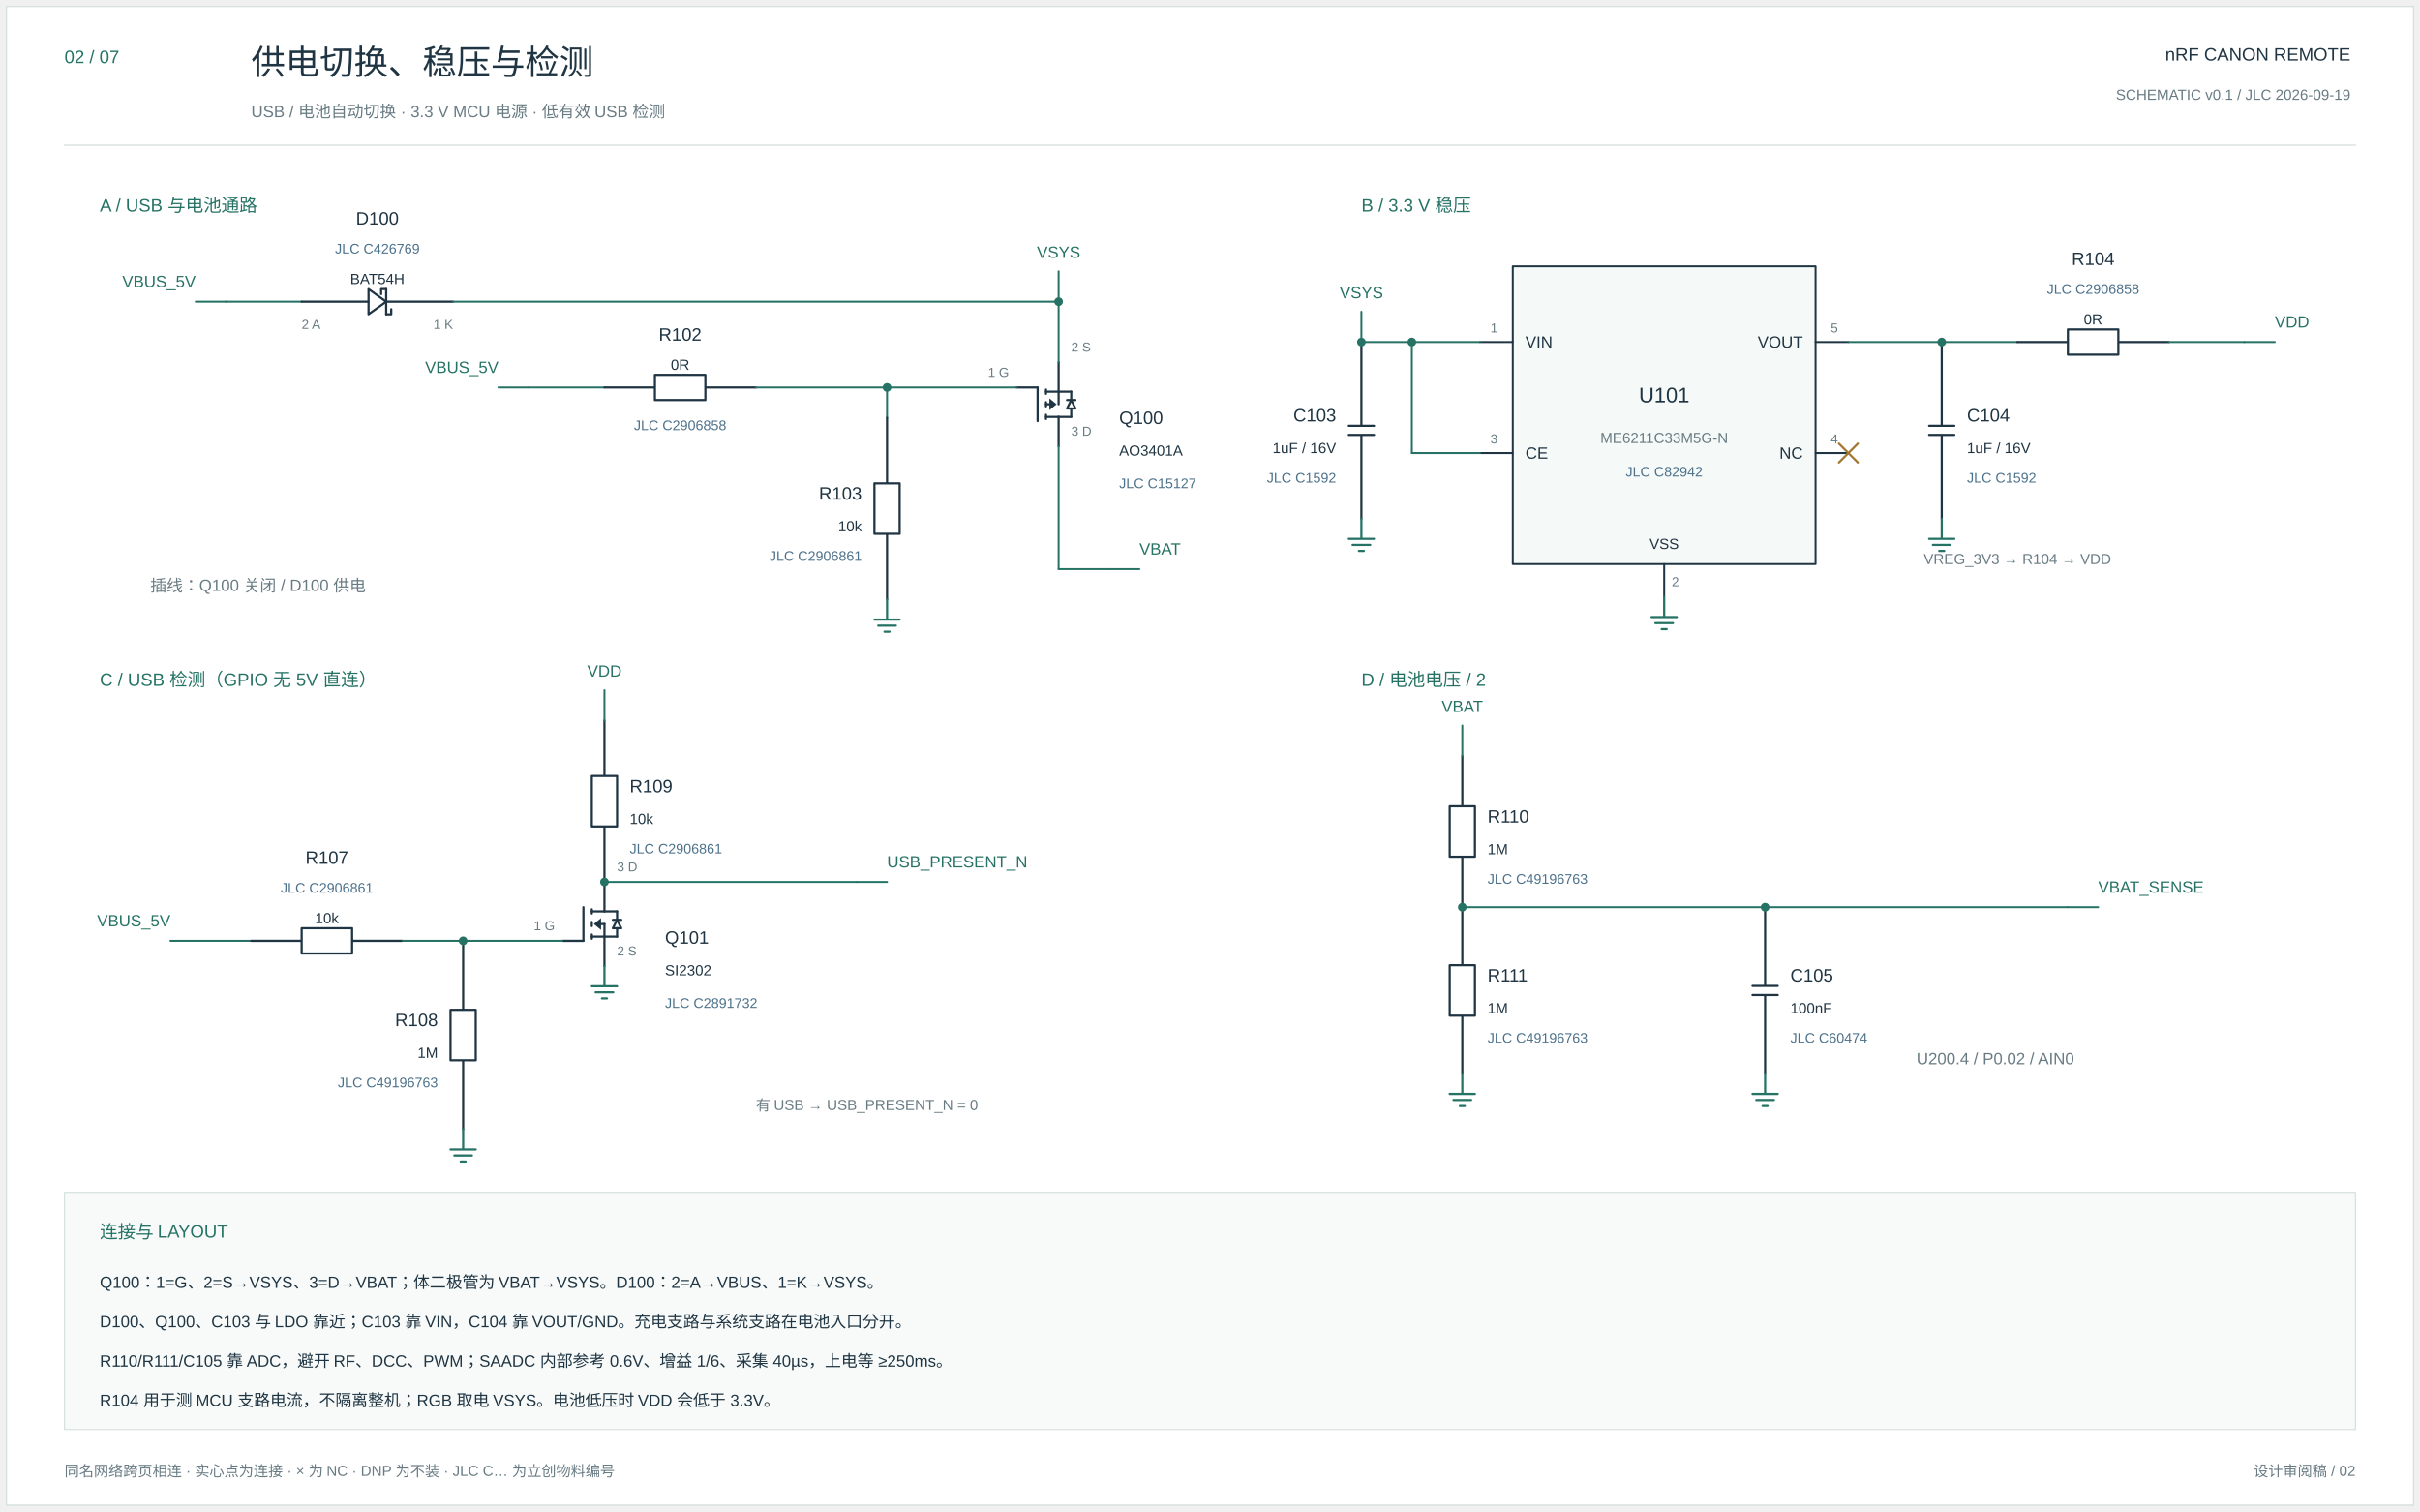
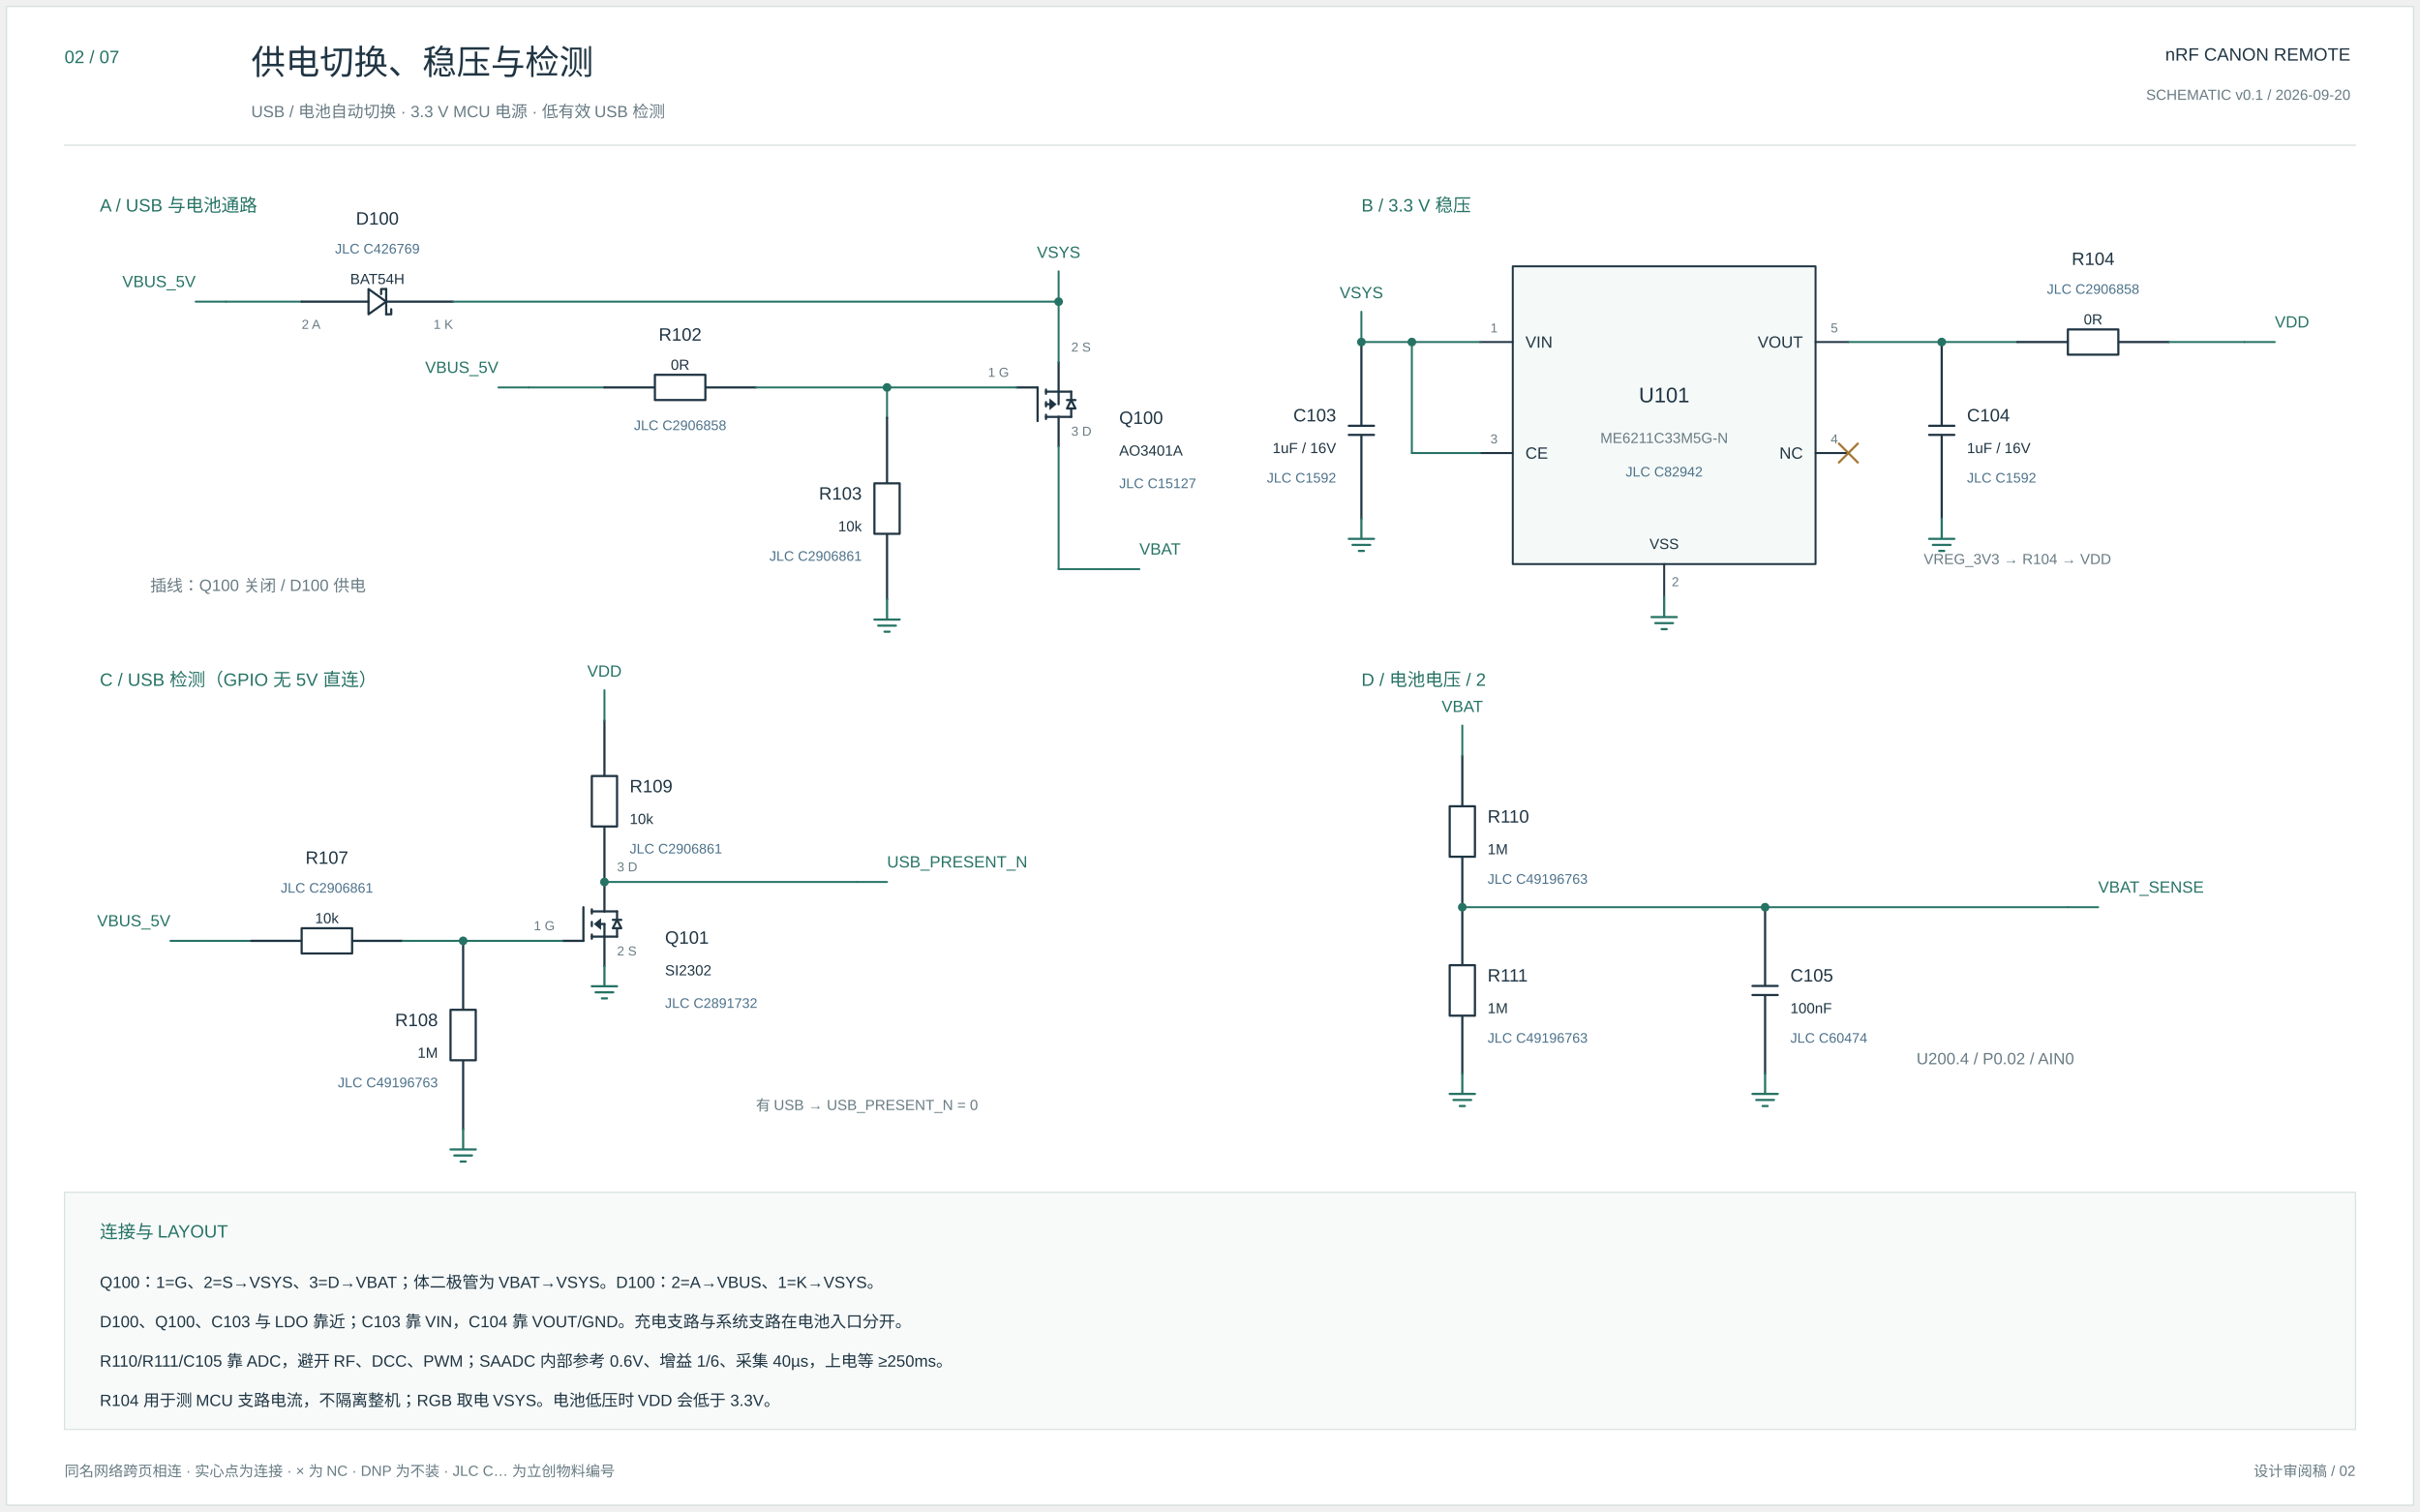
<svg xmlns="http://www.w3.org/2000/svg" role="img" aria-label="供电切换、稳压与检测" xml:lang="en" height="927.424pt" width="1484.704pt" viewBox="0.688 -928.112 1484.704 927.424">
  <polygon points="4.644,-4.644 1481.436,-4.644 1481.436,-924.156 4.644,-924.156 " style="stroke:#d5e1df;fill:white;stroke-width:0.8;stroke-dasharray:-;stroke-linecap:round;stroke-linejoin:round;" />
  <polygon points="40.248,-51.084 1445.832,-51.084 1445.832,-196.596 40.248,-196.596 " style="stroke:#d5e1df;fill:#f7faf9;stroke-width:0.7;stroke-dasharray:-;stroke-linecap:round;stroke-linejoin:round;" />
  <polygon points="928.8,-582.048 1114.56,-582.048 1114.56,-764.712 928.8,-764.712 " style="stroke:#203543;fill:#f5f9f8;stroke-width:1.2;stroke-dasharray:-;stroke-linecap:round;stroke-linejoin:round;" />
  <polygon points="226.782,-750.78 237.618,-743.04 226.782,-735.3 " style="stroke:#203543;fill:none;stroke-width:1.35;stroke-dasharray:-;stroke-linecap:round;stroke-linejoin:round;" />
  <polygon points="657.9,-682.668 655.32,-677.508 660.48,-677.508 " style="stroke:#203543;fill:none;stroke-width:1.35;stroke-dasharray:-;stroke-linecap:round;stroke-linejoin:round;" />
  <polygon points="379.26,-363.78 376.68,-358.62 381.84,-358.62 " style="stroke:#203543;fill:none;stroke-width:1.35;stroke-dasharray:-;stroke-linecap:round;stroke-linejoin:round;" />
  <path d="M 40.248,-839.016 L 1445.832,-839.016" style="stroke:#d5e1df;fill:none;stroke-width:0.8;stroke-dasharray:-;stroke-linecap:round;stroke-linejoin:round;" />
  <path d="M 139.32,-743.04 L 130.032,-743.04 L 120.744,-743.04" style="stroke:#267365;fill:none;stroke-width:1.2;stroke-dasharray:-;stroke-linecap:round;stroke-linejoin:round;" />
  <path d="M 139.32,-743.04 L 162.54,-743.04 L 185.76,-743.04" style="stroke:#267365;fill:none;stroke-width:1.2;stroke-dasharray:-;stroke-linecap:round;stroke-linejoin:round;" />
  <path d="M 185.76,-743.04 L 226.782,-743.04 M 237.618,-750.78 L 237.618,-735.3 M 237.618,-743.04 L 278.64,-743.04" style="stroke:#203543;fill:none;stroke-width:1.35;stroke-dasharray:-;stroke-linecap:round;stroke-linejoin:round;" />
  <path d="M 237.618,-750.78 L 234.522,-750.78 L 234.522,-747.684" style="stroke:#203543;fill:none;stroke-width:1.35;stroke-dasharray:-;stroke-linecap:round;stroke-linejoin:round;" />
  <path d="M 237.618,-735.3 L 240.714,-735.3 L 240.714,-738.396" style="stroke:#203543;fill:none;stroke-width:1.35;stroke-dasharray:-;stroke-linecap:round;stroke-linejoin:round;" />
  <path d="M 642.42,-689.118 L 642.42,-686.538" style="stroke:#203543;fill:none;stroke-width:1.35;stroke-dasharray:-;stroke-linecap:round;stroke-linejoin:round;" />
  <path d="M 642.42,-681.378 L 642.42,-678.798" style="stroke:#203543;fill:none;stroke-width:1.35;stroke-dasharray:-;stroke-linecap:round;stroke-linejoin:round;" />
  <path d="M 642.42,-673.638 L 642.42,-671.058" style="stroke:#203543;fill:none;stroke-width:1.35;stroke-dasharray:-;stroke-linecap:round;stroke-linejoin:round;" />
  <path d="M 650.16,-687.828 L 650.16,-705.888" style="stroke:#203543;fill:none;stroke-width:1.35;stroke-dasharray:-;stroke-linecap:round;stroke-linejoin:round;" />
  <path d="M 642.42,-687.828 L 650.16,-687.828" style="stroke:#203543;fill:none;stroke-width:1.35;stroke-dasharray:-;stroke-linecap:round;stroke-linejoin:round;" />
  <path d="M 650.16,-654.288 L 650.16,-672.348" style="stroke:#203543;fill:none;stroke-width:1.35;stroke-dasharray:-;stroke-linecap:round;stroke-linejoin:round;" />
  <path d="M 642.42,-672.348 L 650.16,-672.348" style="stroke:#203543;fill:none;stroke-width:1.35;stroke-dasharray:-;stroke-linecap:round;stroke-linejoin:round;" />
  <path d="M 624.36,-690.408 L 637.26,-690.408" style="stroke:#203543;fill:none;stroke-width:1.35;stroke-dasharray:-;stroke-linecap:round;stroke-linejoin:round;" />
  <path d="M 637.26,-690.408 L 637.26,-669.768" style="stroke:#203543;fill:none;stroke-width:1.35;stroke-dasharray:-;stroke-linecap:round;stroke-linejoin:round;" />
  <path d="M 642.42,-680.088 L 645,-680.088" style="stroke:#203543;fill:none;stroke-width:1.35;stroke-dasharray:-;stroke-linecap:round;stroke-linejoin:round;" />
  <path d="M 648.16 -680.088 L 645 -677.508 L 645 -682.668 Z" style="stroke:#203543;fill:#203543;stroke-linecap:butt;stroke-linejoin:miter;" />
  <path d="M 650.16,-680.088 L 650.16,-687.828" style="stroke:#203543;fill:none;stroke-width:1.35;stroke-dasharray:-;stroke-linecap:round;stroke-linejoin:round;" />
  <path d="M 650.16,-687.828 L 657.9,-687.828" style="stroke:#203543;fill:none;stroke-width:1.35;stroke-dasharray:-;stroke-linecap:round;stroke-linejoin:round;" />
  <path d="M 657.9,-687.828 L 657.9,-682.668" style="stroke:#203543;fill:none;stroke-width:1.35;stroke-dasharray:-;stroke-linecap:round;stroke-linejoin:round;" />
  <path d="M 655.32,-682.668 L 660.48,-682.668" style="stroke:#203543;fill:none;stroke-width:1.35;stroke-dasharray:-;stroke-linecap:round;stroke-linejoin:round;" />
  <path d="M 657.9,-677.508 L 657.9,-672.348" style="stroke:#203543;fill:none;stroke-width:1.35;stroke-dasharray:-;stroke-linecap:round;stroke-linejoin:round;" />
  <path d="M 657.9,-672.348 L 650.16,-672.348" style="stroke:#203543;fill:none;stroke-width:1.35;stroke-dasharray:-;stroke-linecap:round;stroke-linejoin:round;" />
  <path d="M 278.64,-743.04 L 464.4,-743.04 L 650.16,-743.04" style="stroke:#267365;fill:none;stroke-width:1.2;stroke-dasharray:-;stroke-linecap:round;stroke-linejoin:round;" />
  <path d="M 650.16,-743.04 L 650.16,-724.464 L 650.16,-705.888" style="stroke:#267365;fill:none;stroke-width:1.2;stroke-dasharray:-;stroke-linecap:round;stroke-linejoin:round;" />
  <path d="M 650.16,-743.04 L 650.16,-752.328 L 650.16,-761.616" style="stroke:#267365;fill:none;stroke-width:1.2;stroke-dasharray:-;stroke-linecap:round;stroke-linejoin:round;" />
  <path d="M 650.16,-654.288 L 650.16,-616.62 L 650.16,-578.952" style="stroke:#267365;fill:none;stroke-width:1.2;stroke-dasharray:-;stroke-linecap:round;stroke-linejoin:round;" />
  <path d="M 650.16,-578.952 L 665.64,-578.952 L 681.12,-578.952" style="stroke:#267365;fill:none;stroke-width:1.2;stroke-dasharray:-;stroke-linecap:round;stroke-linejoin:round;" />
  <path d="M 681.12,-578.952 L 690.408,-578.952 L 699.696,-578.952" style="stroke:#267365;fill:none;stroke-width:1.2;stroke-dasharray:-;stroke-linecap:round;stroke-linejoin:round;" />
  <path d="M 325.08,-690.408 L 315.792,-690.408 L 306.504,-690.408" style="stroke:#267365;fill:none;stroke-width:1.2;stroke-dasharray:-;stroke-linecap:round;stroke-linejoin:round;" />
  <path d="M 325.08,-690.408 L 348.3,-690.408 L 371.52,-690.408" style="stroke:#267365;fill:none;stroke-width:1.2;stroke-dasharray:-;stroke-linecap:round;stroke-linejoin:round;" />
  <path d="M 371.52,-690.408 L 402.48,-690.408 L 402.48,-698.148 L 433.44,-698.148 L 433.44,-682.668 L 402.48,-682.668 L 402.48,-690.408 M 433.44,-690.408 L 464.4,-690.408" style="stroke:#203543;fill:none;stroke-width:1.35;stroke-dasharray:-;stroke-linecap:round;stroke-linejoin:round;" />
  <path d="M 464.4,-690.408 L 544.38,-690.408 L 624.36,-690.408" style="stroke:#267365;fill:none;stroke-width:1.2;stroke-dasharray:-;stroke-linecap:round;stroke-linejoin:round;" />
  <path d="M 544.896,-690.408 L 544.896,-681.12 L 544.896,-671.832" style="stroke:#267365;fill:none;stroke-width:1.2;stroke-dasharray:-;stroke-linecap:round;stroke-linejoin:round;" />
  <path d="M 544.896,-671.832 L 544.896,-631.584 L 552.636,-631.584 L 552.636,-600.624 L 537.156,-600.624 L 537.156,-631.584 L 544.896,-631.584 M 544.896,-600.624 L 544.896,-560.376" style="stroke:#203543;fill:none;stroke-width:1.35;stroke-dasharray:-;stroke-linecap:round;stroke-linejoin:round;" />
  <path d="M 544.896,-560.376 L 544.896,-547.992 L 537.156,-547.992 L 552.636,-547.992 M 539.478,-544.277 L 550.314,-544.277 M 543.348,-540.562 L 546.444,-540.562" style="stroke:#267365;fill:none;stroke-width:1.35;stroke-dasharray:-;stroke-linecap:round;stroke-linejoin:round;" />
  <path d="M 928.8,-718.272 L 908.676,-718.272" style="stroke:#203543;fill:none;stroke-width:1.2;stroke-dasharray:-;stroke-linecap:round;stroke-linejoin:round;" />
  <path d="M 928.8,-650.16 L 908.676,-650.16" style="stroke:#203543;fill:none;stroke-width:1.2;stroke-dasharray:-;stroke-linecap:round;stroke-linejoin:round;" />
  <path d="M 1021.68,-582.048 L 1021.68,-561.924" style="stroke:#203543;fill:none;stroke-width:1.2;stroke-dasharray:-;stroke-linecap:round;stroke-linejoin:round;" />
  <path d="M 1114.56,-718.272 L 1134.684,-718.272" style="stroke:#203543;fill:none;stroke-width:1.2;stroke-dasharray:-;stroke-linecap:round;stroke-linejoin:round;" />
  <path d="M 1114.56,-650.16 L 1134.684,-650.16" style="stroke:#203543;fill:none;stroke-width:1.2;stroke-dasharray:-;stroke-linecap:round;stroke-linejoin:round;" />
  <path d="M 908.676,-718.272 L 887.778,-718.272 L 866.88,-718.272" style="stroke:#267365;fill:none;stroke-width:1.2;stroke-dasharray:-;stroke-linecap:round;stroke-linejoin:round;" />
  <path d="M 866.88,-718.272 L 851.4,-718.272 L 835.92,-718.272" style="stroke:#267365;fill:none;stroke-width:1.2;stroke-dasharray:-;stroke-linecap:round;stroke-linejoin:round;" />
  <path d="M 835.92,-718.272 L 835.92,-727.56 L 835.92,-736.848" style="stroke:#267365;fill:none;stroke-width:1.2;stroke-dasharray:-;stroke-linecap:round;stroke-linejoin:round;" />
  <path d="M 908.676,-650.16 L 887.778,-650.16 L 866.88,-650.16" style="stroke:#267365;fill:none;stroke-width:1.2;stroke-dasharray:-;stroke-linecap:round;stroke-linejoin:round;" />
  <path d="M 866.88,-650.16 L 866.88,-684.216 L 866.88,-718.272" style="stroke:#267365;fill:none;stroke-width:1.2;stroke-dasharray:-;stroke-linecap:round;stroke-linejoin:round;" />
  <path d="M 835.92,-718.272 L 835.92,-666.878 M 843.66,-666.878 L 828.18,-666.878 M 843.66,-661.306 L 828.18,-661.306 M 835.92,-661.306 L 835.92,-609.912" style="stroke:#203543;fill:none;stroke-width:1.35;stroke-dasharray:-;stroke-linecap:round;stroke-linejoin:round;" />
  <path d="M 835.92,-609.912 L 835.92,-597.528 L 828.18,-597.528 L 843.66,-597.528 M 830.502,-593.813 L 841.338,-593.813 M 834.372,-590.098 L 837.468,-590.098" style="stroke:#267365;fill:none;stroke-width:1.35;stroke-dasharray:-;stroke-linecap:round;stroke-linejoin:round;" />
  <path d="M 1021.68,-561.924 L 1021.68,-549.54 L 1013.94,-549.54 L 1029.42,-549.54 M 1016.262,-545.825 L 1027.098,-545.825 M 1020.132,-542.11 L 1023.228,-542.11" style="stroke:#267365;fill:none;stroke-width:1.35;stroke-dasharray:-;stroke-linecap:round;stroke-linejoin:round;" />
  <path d="M 1128.879,-644.355 L 1140.489,-655.965" style="stroke:#a47731;fill:none;stroke-width:1.35;stroke-dasharray:-;stroke-linecap:round;stroke-linejoin:round;" />
  <path d="M 1128.879,-655.965 L 1140.489,-644.355" style="stroke:#a47731;fill:none;stroke-width:1.35;stroke-dasharray:-;stroke-linecap:round;stroke-linejoin:round;" />
  <path d="M 1134.684,-718.272 L 1163.322,-718.272 L 1191.96,-718.272" style="stroke:#267365;fill:none;stroke-width:1.2;stroke-dasharray:-;stroke-linecap:round;stroke-linejoin:round;" />
  <path d="M 1191.96,-718.272 L 1215.18,-718.272 L 1238.4,-718.272" style="stroke:#267365;fill:none;stroke-width:1.2;stroke-dasharray:-;stroke-linecap:round;stroke-linejoin:round;" />
  <path d="M 1191.96,-718.272 L 1191.96,-666.878 M 1199.7,-666.878 L 1184.22,-666.878 M 1199.7,-661.306 L 1184.22,-661.306 M 1191.96,-661.306 L 1191.96,-609.912" style="stroke:#203543;fill:none;stroke-width:1.35;stroke-dasharray:-;stroke-linecap:round;stroke-linejoin:round;" />
  <path d="M 1191.96,-609.912 L 1191.96,-597.528 L 1184.22,-597.528 L 1199.7,-597.528 M 1186.542,-593.813 L 1197.378,-593.813 M 1190.412,-590.098 L 1193.508,-590.098" style="stroke:#267365;fill:none;stroke-width:1.35;stroke-dasharray:-;stroke-linecap:round;stroke-linejoin:round;" />
  <path d="M 1238.4,-718.272 L 1269.36,-718.272 L 1269.36,-726.012 L 1300.32,-726.012 L 1300.32,-710.532 L 1269.36,-710.532 L 1269.36,-718.272 M 1300.32,-718.272 L 1331.28,-718.272" style="stroke:#203543;fill:none;stroke-width:1.35;stroke-dasharray:-;stroke-linecap:round;stroke-linejoin:round;" />
  <path d="M 1331.28,-718.272 L 1354.5,-718.272 L 1377.72,-718.272" style="stroke:#267365;fill:none;stroke-width:1.2;stroke-dasharray:-;stroke-linecap:round;stroke-linejoin:round;" />
  <path d="M 1377.72,-718.272 L 1387.008,-718.272 L 1396.296,-718.272" style="stroke:#267365;fill:none;stroke-width:1.2;stroke-dasharray:-;stroke-linecap:round;stroke-linejoin:round;" />
  <path d="M 363.78,-370.23 L 363.78,-367.65" style="stroke:#203543;fill:none;stroke-width:1.35;stroke-dasharray:-;stroke-linecap:round;stroke-linejoin:round;" />
  <path d="M 363.78,-362.49 L 363.78,-359.91" style="stroke:#203543;fill:none;stroke-width:1.35;stroke-dasharray:-;stroke-linecap:round;stroke-linejoin:round;" />
  <path d="M 363.78,-354.75 L 363.78,-352.17" style="stroke:#203543;fill:none;stroke-width:1.35;stroke-dasharray:-;stroke-linecap:round;stroke-linejoin:round;" />
  <path d="M 371.52,-368.94 L 371.52,-387" style="stroke:#203543;fill:none;stroke-width:1.35;stroke-dasharray:-;stroke-linecap:round;stroke-linejoin:round;" />
  <path d="M 363.78,-368.94 L 371.52,-368.94" style="stroke:#203543;fill:none;stroke-width:1.35;stroke-dasharray:-;stroke-linecap:round;stroke-linejoin:round;" />
  <path d="M 371.52,-335.4 L 371.52,-353.46" style="stroke:#203543;fill:none;stroke-width:1.35;stroke-dasharray:-;stroke-linecap:round;stroke-linejoin:round;" />
  <path d="M 363.78,-353.46 L 371.52,-353.46" style="stroke:#203543;fill:none;stroke-width:1.35;stroke-dasharray:-;stroke-linecap:round;stroke-linejoin:round;" />
  <path d="M 345.72,-350.88 L 358.62,-350.88" style="stroke:#203543;fill:none;stroke-width:1.35;stroke-dasharray:-;stroke-linecap:round;stroke-linejoin:round;" />
  <path d="M 358.62,-350.88 L 358.62,-371.52" style="stroke:#203543;fill:none;stroke-width:1.35;stroke-dasharray:-;stroke-linecap:round;stroke-linejoin:round;" />
  <path d="M 368.94,-361.2 L 371.52,-361.2" style="stroke:#203543;fill:none;stroke-width:1.35;stroke-dasharray:-;stroke-linecap:round;stroke-linejoin:round;" />
  <path d="M 365.78 -361.2 L 368.94 -363.78 L 368.94 -358.62 Z" style="stroke:#203543;fill:#203543;stroke-linecap:butt;stroke-linejoin:miter;" />
  <path d="M 371.52,-361.2 L 371.52,-353.46" style="stroke:#203543;fill:none;stroke-width:1.35;stroke-dasharray:-;stroke-linecap:round;stroke-linejoin:round;" />
  <path d="M 371.52,-368.94 L 379.26,-368.94" style="stroke:#203543;fill:none;stroke-width:1.35;stroke-dasharray:-;stroke-linecap:round;stroke-linejoin:round;" />
  <path d="M 379.26,-368.94 L 379.26,-363.78" style="stroke:#203543;fill:none;stroke-width:1.35;stroke-dasharray:-;stroke-linecap:round;stroke-linejoin:round;" />
  <path d="M 376.68,-363.78 L 381.84,-363.78" style="stroke:#203543;fill:none;stroke-width:1.35;stroke-dasharray:-;stroke-linecap:round;stroke-linejoin:round;" />
  <path d="M 379.26,-358.62 L 379.26,-353.46" style="stroke:#203543;fill:none;stroke-width:1.35;stroke-dasharray:-;stroke-linecap:round;stroke-linejoin:round;" />
  <path d="M 379.26,-353.46 L 371.52,-353.46" style="stroke:#203543;fill:none;stroke-width:1.35;stroke-dasharray:-;stroke-linecap:round;stroke-linejoin:round;" />
  <path d="M 371.52,-335.4 L 371.52,-323.016 L 363.78,-323.016 L 379.26,-323.016 M 366.102,-319.301 L 376.938,-319.301 M 369.972,-315.586 L 373.068,-315.586" style="stroke:#267365;fill:none;stroke-width:1.35;stroke-dasharray:-;stroke-linecap:round;stroke-linejoin:round;" />
  <path d="M 371.52,-486.072 L 371.52,-452.016 L 379.26,-452.016 L 379.26,-421.056 L 363.78,-421.056 L 363.78,-452.016 L 371.52,-452.016 M 371.52,-421.056 L 371.52,-387" style="stroke:#203543;fill:none;stroke-width:1.35;stroke-dasharray:-;stroke-linecap:round;stroke-linejoin:round;" />
  <path d="M 371.52,-486.072 L 371.52,-495.36 L 371.52,-504.648" style="stroke:#267365;fill:none;stroke-width:1.2;stroke-dasharray:-;stroke-linecap:round;stroke-linejoin:round;" />
  <path d="M 371.52,-387.0 L 448.92,-387 L 526.32,-387" style="stroke:#267365;fill:none;stroke-width:1.2;stroke-dasharray:-;stroke-linecap:round;stroke-linejoin:round;" />
  <path d="M 526.32,-387.0 L 535.608,-387 L 544.896,-387" style="stroke:#267365;fill:none;stroke-width:1.2;stroke-dasharray:-;stroke-linecap:round;stroke-linejoin:round;" />
  <path d="M 123.84,-350.88 L 114.552,-350.88 L 105.264,-350.88" style="stroke:#267365;fill:none;stroke-width:1.2;stroke-dasharray:-;stroke-linecap:round;stroke-linejoin:round;" />
  <path d="M 123.84,-350.88 L 139.32,-350.88 L 154.8,-350.88" style="stroke:#267365;fill:none;stroke-width:1.2;stroke-dasharray:-;stroke-linecap:round;stroke-linejoin:round;" />
  <path d="M 154.8,-350.88 L 185.76,-350.88 L 185.76,-358.62 L 216.72,-358.62 L 216.72,-343.14 L 185.76,-343.14 L 185.76,-350.88 M 216.72,-350.88 L 247.68,-350.88" style="stroke:#203543;fill:none;stroke-width:1.35;stroke-dasharray:-;stroke-linecap:round;stroke-linejoin:round;" />
  <path d="M 247.68,-350.88 L 296.7,-350.88 L 345.72,-350.88" style="stroke:#267365;fill:none;stroke-width:1.2;stroke-dasharray:-;stroke-linecap:round;stroke-linejoin:round;" />
  <path d="M 284.832,-350.88 L 284.832,-308.568 L 292.572,-308.568 L 292.572,-277.608 L 277.092,-277.608 L 277.092,-308.568 L 284.832,-308.568 M 284.832,-277.608 L 284.832,-235.296" style="stroke:#203543;fill:none;stroke-width:1.35;stroke-dasharray:-;stroke-linecap:round;stroke-linejoin:round;" />
  <path d="M 284.832,-235.296 L 284.832,-222.912 L 277.092,-222.912 L 292.572,-222.912 M 279.414,-219.197 L 290.25,-219.197 M 283.284,-215.482 L 286.38,-215.482" style="stroke:#267365;fill:none;stroke-width:1.35;stroke-dasharray:-;stroke-linecap:round;stroke-linejoin:round;" />
  <path d="M 897.84,-464.4 L 897.84,-433.44 L 905.58,-433.44 L 905.58,-402.48 L 890.1,-402.48 L 890.1,-433.44 L 897.84,-433.44 M 897.84,-402.48 L 897.84,-371.52" style="stroke:#203543;fill:none;stroke-width:1.35;stroke-dasharray:-;stroke-linecap:round;stroke-linejoin:round;" />
  <path d="M 897.84,-464.4 L 897.84,-473.688 L 897.84,-482.976" style="stroke:#267365;fill:none;stroke-width:1.2;stroke-dasharray:-;stroke-linecap:round;stroke-linejoin:round;" />
  <path d="M 897.84,-371.52 L 897.84,-335.916 L 905.58,-335.916 L 905.58,-304.956 L 890.1,-304.956 L 890.1,-335.916 L 897.84,-335.916 M 897.84,-304.956 L 897.84,-269.352" style="stroke:#203543;fill:none;stroke-width:1.35;stroke-dasharray:-;stroke-linecap:round;stroke-linejoin:round;" />
  <path d="M 897.84,-269.352 L 897.84,-256.968 L 890.1,-256.968 L 905.58,-256.968 M 892.422,-253.253 L 903.258,-253.253 M 896.292,-249.538 L 899.388,-249.538" style="stroke:#267365;fill:none;stroke-width:1.35;stroke-dasharray:-;stroke-linecap:round;stroke-linejoin:round;" />
  <path d="M 897.84,-371.52 L 990.72,-371.52 L 1083.6,-371.52" style="stroke:#267365;fill:none;stroke-width:1.2;stroke-dasharray:-;stroke-linecap:round;stroke-linejoin:round;" />
  <path d="M 1083.6,-371.52 L 1176.48,-371.52 L 1269.36,-371.52" style="stroke:#267365;fill:none;stroke-width:1.2;stroke-dasharray:-;stroke-linecap:round;stroke-linejoin:round;" />
  <path d="M 1269.36,-371.52 L 1278.648,-371.52 L 1287.936,-371.52" style="stroke:#267365;fill:none;stroke-width:1.2;stroke-dasharray:-;stroke-linecap:round;stroke-linejoin:round;" />
  <path d="M 1083.6,-371.52 L 1083.6,-323.222 M 1091.34,-323.222 L 1075.86,-323.222 M 1091.34,-317.65 L 1075.86,-317.65 M 1083.6,-317.65 L 1083.6,-269.352" style="stroke:#203543;fill:none;stroke-width:1.35;stroke-dasharray:-;stroke-linecap:round;stroke-linejoin:round;" />
  <path d="M 1083.6,-269.352 L 1083.6,-256.968 L 1075.86,-256.968 L 1091.34,-256.968 M 1078.182,-253.253 L 1089.018,-253.253 M 1082.052,-249.538 L 1085.148,-249.538" style="stroke:#267365;fill:none;stroke-width:1.35;stroke-dasharray:-;stroke-linecap:round;stroke-linejoin:round;" />
  <text x="40.248" y="-904.196" dominant-baseline="central" fill="#267365" font-size="11" font-family="Arial, PingFang SC, Microsoft YaHei, sans-serif" text-anchor="start">
    <tspan x="40.248" dy="11">02 / 07</tspan>
  </text>
  <text x="154.8" y="-912.648" dominant-baseline="central" fill="#203543" font-size="21" font-family="Arial, PingFang SC, Microsoft YaHei, sans-serif" text-anchor="start">
    <tspan x="154.8" dy="21">供电切换、稳压与检测</tspan>
  </text>
  <text x="1442.736" y="-905.744" dominant-baseline="central" fill="#203543" font-size="11" font-family="Arial, PingFang SC, Microsoft YaHei, sans-serif" text-anchor="end">
    <tspan x="1442.736" dy="11">nRF CANON REMOTE</tspan>
  </text>
  <text x="1442.736" y="-878.976" dominant-baseline="central" fill="#687b83" font-size="9" font-family="Arial, PingFang SC, Microsoft YaHei, sans-serif" text-anchor="end">
-     <tspan x="1442.736" dy="9">SCHEMATIC v0.1  /  JLC 2026-09-19</tspan>
+     <tspan x="1442.736" dy="9">SCHEMATIC v0.1  /  2026-09-20</tspan>
  </text>
  <text x="154.8" y="-872.236" dominant-baseline="central" fill="#687b83" font-size="10" font-family="Arial, PingFang SC, Microsoft YaHei, sans-serif" text-anchor="start">
    <tspan x="154.8" dy="10">USB / 电池自动切换 · 3.3 V MCU 电源 · 低有效 USB 检测</tspan>
  </text>
  <text x="61.92" y="-184.376" dominant-baseline="central" fill="#267365" font-size="11" font-family="Arial, PingFang SC, Microsoft YaHei, sans-serif" text-anchor="start">
    <tspan x="61.92" dy="11">连接与 LAYOUT</tspan>
  </text>
  <text x="61.92" y="-153.964" dominant-baseline="central" fill="#203543" font-size="10" font-family="Arial, PingFang SC, Microsoft YaHei, sans-serif" text-anchor="start">
    <tspan x="61.92" dy="10">Q100：1=G、2=S→VSYS、3=D→VBAT；体二极管为 VBAT→VSYS。D100：2=A→VBUS、1=K→VSYS。</tspan>
  </text>
  <text x="61.92" y="-129.815" dominant-baseline="central" fill="#203543" font-size="10" font-family="Arial, PingFang SC, Microsoft YaHei, sans-serif" text-anchor="start">
    <tspan x="61.92" dy="10">D100、Q100、C103 与 LDO 靠近；C103 靠 VIN，C104 靠 VOUT/GND。充电支路与系统支路在电池入口分开。</tspan>
  </text>
  <text x="61.92" y="-105.666" dominant-baseline="central" fill="#203543" font-size="10" font-family="Arial, PingFang SC, Microsoft YaHei, sans-serif" text-anchor="start">
    <tspan x="61.92" dy="10">R110/R111/C105 靠 ADC，避开 RF、DCC、PWM；SAADC 内部参考 0.6V、增益 1/6、采集 40µs，上电等 ≥250ms。</tspan>
  </text>
  <text x="61.92" y="-81.518" dominant-baseline="central" fill="#203543" font-size="10" font-family="Arial, PingFang SC, Microsoft YaHei, sans-serif" text-anchor="start">
    <tspan x="61.92" dy="10">R104 用于测 MCU 支路电流，不隔离整机；RGB 取电 VSYS。电池低压时 VDD 会低于 3.3V。</tspan>
  </text>
  <text x="40.248" y="-35.316" dominant-baseline="central" fill="#687b83" font-size="9" font-family="Arial, PingFang SC, Microsoft YaHei, sans-serif" text-anchor="start">
    <tspan x="40.248" dy="9">同名网络跨页相连  ·  实心点为连接  ·  × 为 NC  ·  DNP 为不装  ·  JLC C… 为立创物料编号</tspan>
  </text>
  <text x="1445.832" y="-35.316" dominant-baseline="central" fill="#687b83" font-size="9" font-family="Arial, PingFang SC, Microsoft YaHei, sans-serif" text-anchor="end">
    <tspan x="1445.832" dy="9">设计审阅稿  /  02</tspan>
  </text>
  <text x="61.92" y="-815.96" dominant-baseline="central" fill="#267365" font-size="11" font-family="Arial, PingFang SC, Microsoft YaHei, sans-serif" text-anchor="start">
    <tspan x="61.92" dy="11">A / USB 与电池通路</tspan>
  </text>
  <text x="120.744" y="-765.424" dominant-baseline="central" fill="#267365" font-size="10" font-family="Arial, PingFang SC, Microsoft YaHei, sans-serif" text-anchor="end">
    <tspan x="120.744" dy="10">VBUS_5V</tspan>
  </text>
  <text x="232.2" y="-805.124" dominant-baseline="central" fill="#203543" font-size="11" font-family="Arial, PingFang SC, Microsoft YaHei, sans-serif" text-anchor="middle">
    <tspan x="232.2" dy="11">D100</tspan>
  </text>
  <text x="232.2" y="-784.048" dominant-baseline="central" fill="#4c718a" font-size="8.5" font-family="Arial, PingFang SC, Microsoft YaHei, sans-serif" text-anchor="middle">
    <tspan x="232.2" dy="8.5">JLC C426769</tspan>
  </text>
  <text x="232.2" y="-765.972" dominant-baseline="central" fill="#203543" font-size="9" font-family="Arial, PingFang SC, Microsoft YaHei, sans-serif" text-anchor="middle">
    <tspan x="232.2" dy="9">BAT54H</tspan>
  </text>
  <text x="185.76" y="-737.108" dominant-baseline="central" fill="#687b83" font-size="8" font-family="Arial, PingFang SC, Microsoft YaHei, sans-serif" text-anchor="start">
    <tspan x="185.76" dy="8">2 A</tspan>
  </text>
  <text x="278.64" y="-737.108" dominant-baseline="central" fill="#687b83" font-size="8" font-family="Arial, PingFang SC, Microsoft YaHei, sans-serif" text-anchor="end">
    <tspan x="278.64" dy="8">1 K</tspan>
  </text>
  <text x="619.716" y="-707.696" dominant-baseline="central" fill="#687b83" font-size="8" font-family="Arial, PingFang SC, Microsoft YaHei, sans-serif" text-anchor="end">
    <tspan x="619.716" dy="8">1 G</tspan>
  </text>
  <text x="657.9" y="-723.176" dominant-baseline="central" fill="#687b83" font-size="8" font-family="Arial, PingFang SC, Microsoft YaHei, sans-serif" text-anchor="start">
    <tspan x="657.9" dy="8">2 S</tspan>
  </text>
  <text x="657.9" y="-671.576" dominant-baseline="central" fill="#687b83" font-size="8" font-family="Arial, PingFang SC, Microsoft YaHei, sans-serif" text-anchor="start">
    <tspan x="657.9" dy="8">3 D</tspan>
  </text>
  <text x="687.312" y="-682.832" dominant-baseline="central" fill="#203543" font-size="11" font-family="Arial, PingFang SC, Microsoft YaHei, sans-serif" text-anchor="start">
    <tspan x="687.312" dy="11">Q100</tspan>
  </text>
  <text x="687.312" y="-660.708" dominant-baseline="central" fill="#203543" font-size="9" font-family="Arial, PingFang SC, Microsoft YaHei, sans-serif" text-anchor="start">
    <tspan x="687.312" dy="9">AO3401A</tspan>
  </text>
  <text x="687.312" y="-640.084" dominant-baseline="central" fill="#4c718a" font-size="8.5" font-family="Arial, PingFang SC, Microsoft YaHei, sans-serif" text-anchor="start">
    <tspan x="687.312" dy="8.5">JLC C15127</tspan>
  </text>
  <text x="650.16" y="-783.381" dominant-baseline="central" fill="#267365" font-size="10" font-family="Arial, PingFang SC, Microsoft YaHei, sans-serif" text-anchor="middle">
    <tspan x="650.16" dy="10">VSYS</tspan>
  </text>
  <text x="699.696" y="-601.336" dominant-baseline="central" fill="#267365" font-size="10" font-family="Arial, PingFang SC, Microsoft YaHei, sans-serif" text-anchor="start">
    <tspan x="699.696" dy="10">VBAT</tspan>
  </text>
  <text x="306.504" y="-712.792" dominant-baseline="central" fill="#267365" font-size="10" font-family="Arial, PingFang SC, Microsoft YaHei, sans-serif" text-anchor="end">
    <tspan x="306.504" dy="10">VBUS_5V</tspan>
  </text>
  <text x="417.96" y="-733.916" dominant-baseline="central" fill="#203543" font-size="11" font-family="Arial, PingFang SC, Microsoft YaHei, sans-serif" text-anchor="middle">
    <tspan x="417.96" dy="11">R102</tspan>
  </text>
  <text x="417.96" y="-713.34" dominant-baseline="central" fill="#203543" font-size="9" font-family="Arial, PingFang SC, Microsoft YaHei, sans-serif" text-anchor="middle">
    <tspan x="417.96" dy="9">0R</tspan>
  </text>
  <text x="417.96" y="-675.688" dominant-baseline="central" fill="#4c718a" font-size="8.5" font-family="Arial, PingFang SC, Microsoft YaHei, sans-serif" text-anchor="middle">
    <tspan x="417.96" dy="8.5">JLC C2906858</tspan>
  </text>
  <text x="529.416" y="-636.392" dominant-baseline="central" fill="#203543" font-size="11" font-family="Arial, PingFang SC, Microsoft YaHei, sans-serif" text-anchor="end">
    <tspan x="529.416" dy="11">R103</tspan>
  </text>
  <text x="529.416" y="-614.268" dominant-baseline="central" fill="#203543" font-size="9" font-family="Arial, PingFang SC, Microsoft YaHei, sans-serif" text-anchor="end">
    <tspan x="529.416" dy="9">10k</tspan>
  </text>
  <text x="529.416" y="-595.502" dominant-baseline="central" fill="#4c718a" font-size="8.5" font-family="Arial, PingFang SC, Microsoft YaHei, sans-serif" text-anchor="end">
    <tspan x="529.416" dy="8.5">JLC C2906861</tspan>
  </text>
  <text x="92.88" y="-579.664" dominant-baseline="central" fill="#687b83" font-size="10" font-family="Arial, PingFang SC, Microsoft YaHei, sans-serif" text-anchor="start">
    <tspan x="92.88" dy="10">插线：Q100 关闭 / D100 供电</tspan>
  </text>
  <text x="835.92" y="-815.96" dominant-baseline="central" fill="#267365" font-size="11" font-family="Arial, PingFang SC, Microsoft YaHei, sans-serif" text-anchor="start">
    <tspan x="835.92" dy="11">B / 3.3 V 稳压</tspan>
  </text>
  <text x="1021.68" y="-698.764" dominant-baseline="central" fill="#203543" font-size="13" font-family="Arial, PingFang SC, Microsoft YaHei, sans-serif" text-anchor="middle">
    <tspan x="1021.68" dy="13">U101</tspan>
  </text>
  <text x="1021.68" y="-668.448" dominant-baseline="central" fill="#687b83" font-size="9" font-family="Arial, PingFang SC, Microsoft YaHei, sans-serif" text-anchor="middle">
    <tspan x="1021.68" dy="9">ME6211C33M5G-N</tspan>
  </text>
  <text x="1021.68" y="-647.205" dominant-baseline="central" fill="#4c718a" font-size="8.5" font-family="Arial, PingFang SC, Microsoft YaHei, sans-serif" text-anchor="middle">
    <tspan x="1021.68" dy="8.5">JLC C82942</tspan>
  </text>
  <text x="936.54" y="-728.272" dominant-baseline="central" fill="#203543" font-size="10" font-family="Arial, PingFang SC, Microsoft YaHei, sans-serif" text-anchor="start">
    <tspan x="936.54" dy="10">VIN</tspan>
  </text>
  <text x="919.512" y="-734.941" dominant-baseline="central" fill="#687b83" font-size="8" font-family="Arial, PingFang SC, Microsoft YaHei, sans-serif" text-anchor="end">
    <tspan x="919.512" dy="8">1</tspan>
  </text>
  <text x="936.54" y="-660.16" dominant-baseline="central" fill="#203543" font-size="10" font-family="Arial, PingFang SC, Microsoft YaHei, sans-serif" text-anchor="start">
    <tspan x="936.54" dy="10">CE</tspan>
  </text>
  <text x="919.512" y="-666.829" dominant-baseline="central" fill="#687b83" font-size="8" font-family="Arial, PingFang SC, Microsoft YaHei, sans-serif" text-anchor="end">
    <tspan x="919.512" dy="8">3</tspan>
  </text>
  <text x="1021.68" y="-603.432" dominant-baseline="central" fill="#203543" font-size="9" font-family="Arial, PingFang SC, Microsoft YaHei, sans-serif" text-anchor="middle">
    <tspan x="1021.68" dy="9">VSS</tspan>
  </text>
  <text x="1026.324" y="-579.212" dominant-baseline="central" fill="#687b83" font-size="8" font-family="Arial, PingFang SC, Microsoft YaHei, sans-serif" text-anchor="start">
    <tspan x="1026.324" dy="8">2</tspan>
  </text>
  <text x="1106.82" y="-728.272" dominant-baseline="central" fill="#203543" font-size="10" font-family="Arial, PingFang SC, Microsoft YaHei, sans-serif" text-anchor="end">
    <tspan x="1106.82" dy="10">VOUT</tspan>
  </text>
  <text x="1123.848" y="-734.941" dominant-baseline="central" fill="#687b83" font-size="8" font-family="Arial, PingFang SC, Microsoft YaHei, sans-serif" text-anchor="start">
    <tspan x="1123.848" dy="8">5</tspan>
  </text>
  <text x="1106.82" y="-660.16" dominant-baseline="central" fill="#203543" font-size="10" font-family="Arial, PingFang SC, Microsoft YaHei, sans-serif" text-anchor="end">
    <tspan x="1106.82" dy="10">NC</tspan>
  </text>
  <text x="1123.848" y="-666.829" dominant-baseline="central" fill="#687b83" font-size="8" font-family="Arial, PingFang SC, Microsoft YaHei, sans-serif" text-anchor="start">
    <tspan x="1123.848" dy="8">4</tspan>
  </text>
  <text x="835.92" y="-758.613" dominant-baseline="central" fill="#267365" font-size="10" font-family="Arial, PingFang SC, Microsoft YaHei, sans-serif" text-anchor="middle">
    <tspan x="835.92" dy="10">VSYS</tspan>
  </text>
  <text x="820.44" y="-684.38" dominant-baseline="central" fill="#203543" font-size="11" font-family="Arial, PingFang SC, Microsoft YaHei, sans-serif" text-anchor="end">
    <tspan x="820.44" dy="11">C103</tspan>
  </text>
  <text x="820.44" y="-662.256" dominant-baseline="central" fill="#203543" font-size="9" font-family="Arial, PingFang SC, Microsoft YaHei, sans-serif" text-anchor="end">
    <tspan x="820.44" dy="9">1uF / 16V</tspan>
  </text>
  <text x="820.44" y="-643.49" dominant-baseline="central" fill="#4c718a" font-size="8.5" font-family="Arial, PingFang SC, Microsoft YaHei, sans-serif" text-anchor="end">
    <tspan x="820.44" dy="8.5">JLC C1592</tspan>
  </text>
  <text x="1207.44" y="-684.38" dominant-baseline="central" fill="#203543" font-size="11" font-family="Arial, PingFang SC, Microsoft YaHei, sans-serif" text-anchor="start">
    <tspan x="1207.44" dy="11">C104</tspan>
  </text>
  <text x="1207.44" y="-662.256" dominant-baseline="central" fill="#203543" font-size="9" font-family="Arial, PingFang SC, Microsoft YaHei, sans-serif" text-anchor="start">
    <tspan x="1207.44" dy="9">1uF / 16V</tspan>
  </text>
  <text x="1207.44" y="-643.49" dominant-baseline="central" fill="#4c718a" font-size="8.5" font-family="Arial, PingFang SC, Microsoft YaHei, sans-serif" text-anchor="start">
    <tspan x="1207.44" dy="8.5">JLC C1592</tspan>
  </text>
  <text x="1284.84" y="-780.356" dominant-baseline="central" fill="#203543" font-size="11" font-family="Arial, PingFang SC, Microsoft YaHei, sans-serif" text-anchor="middle">
    <tspan x="1284.84" dy="11">R104</tspan>
  </text>
  <text x="1284.84" y="-759.28" dominant-baseline="central" fill="#4c718a" font-size="8.5" font-family="Arial, PingFang SC, Microsoft YaHei, sans-serif" text-anchor="middle">
    <tspan x="1284.84" dy="8.5">JLC C2906858</tspan>
  </text>
  <text x="1284.84" y="-741.204" dominant-baseline="central" fill="#203543" font-size="9" font-family="Arial, PingFang SC, Microsoft YaHei, sans-serif" text-anchor="middle">
    <tspan x="1284.84" dy="9">0R</tspan>
  </text>
  <text x="1396.296" y="-740.656" dominant-baseline="central" fill="#267365" font-size="10" font-family="Arial, PingFang SC, Microsoft YaHei, sans-serif" text-anchor="start">
    <tspan x="1396.296" dy="10">VDD</tspan>
  </text>
  <text x="1238.4" y="-594.144" dominant-baseline="central" fill="#687b83" font-size="9" font-family="Arial, PingFang SC, Microsoft YaHei, sans-serif" text-anchor="middle">
    <tspan x="1238.4" dy="9">VREG_3V3 → R104 → VDD</tspan>
  </text>
  <text x="61.92" y="-524.936" dominant-baseline="central" fill="#267365" font-size="11" font-family="Arial, PingFang SC, Microsoft YaHei, sans-serif" text-anchor="start">
    <tspan x="61.92" dy="11">C / USB 检测（GPIO 无 5V 直连）</tspan>
  </text>
  <text x="341.076" y="-368.168" dominant-baseline="central" fill="#687b83" font-size="8" font-family="Arial, PingFang SC, Microsoft YaHei, sans-serif" text-anchor="end">
    <tspan x="341.076" dy="8">1 G</tspan>
  </text>
  <text x="379.26" y="-352.688" dominant-baseline="central" fill="#687b83" font-size="8" font-family="Arial, PingFang SC, Microsoft YaHei, sans-serif" text-anchor="start">
    <tspan x="379.26" dy="8">2 S</tspan>
  </text>
  <text x="379.26" y="-404.288" dominant-baseline="central" fill="#687b83" font-size="8" font-family="Arial, PingFang SC, Microsoft YaHei, sans-serif" text-anchor="start">
    <tspan x="379.26" dy="8">3 D</tspan>
  </text>
  <text x="408.672" y="-363.944" dominant-baseline="central" fill="#203543" font-size="11" font-family="Arial, PingFang SC, Microsoft YaHei, sans-serif" text-anchor="start">
    <tspan x="408.672" dy="11">Q101</tspan>
  </text>
  <text x="408.672" y="-341.82" dominant-baseline="central" fill="#203543" font-size="9" font-family="Arial, PingFang SC, Microsoft YaHei, sans-serif" text-anchor="start">
    <tspan x="408.672" dy="9">SI2302</tspan>
  </text>
  <text x="408.672" y="-321.196" dominant-baseline="central" fill="#4c718a" font-size="8.5" font-family="Arial, PingFang SC, Microsoft YaHei, sans-serif" text-anchor="start">
    <tspan x="408.672" dy="8.5">JLC C2891732</tspan>
  </text>
  <text x="387.0" y="-456.824" dominant-baseline="central" fill="#203543" font-size="11" font-family="Arial, PingFang SC, Microsoft YaHei, sans-serif" text-anchor="start">
    <tspan x="387.0" dy="11">R109</tspan>
  </text>
  <text x="387.0" y="-434.7" dominant-baseline="central" fill="#203543" font-size="9" font-family="Arial, PingFang SC, Microsoft YaHei, sans-serif" text-anchor="start">
    <tspan x="387.0" dy="9">10k</tspan>
  </text>
  <text x="387.0" y="-415.934" dominant-baseline="central" fill="#4c718a" font-size="8.5" font-family="Arial, PingFang SC, Microsoft YaHei, sans-serif" text-anchor="start">
    <tspan x="387.0" dy="8.5">JLC C2906861</tspan>
  </text>
  <text x="371.52" y="-526.413" dominant-baseline="central" fill="#267365" font-size="10" font-family="Arial, PingFang SC, Microsoft YaHei, sans-serif" text-anchor="middle">
    <tspan x="371.52" dy="10">VDD</tspan>
  </text>
  <text x="544.896" y="-409.384" dominant-baseline="central" fill="#267365" font-size="10" font-family="Arial, PingFang SC, Microsoft YaHei, sans-serif" text-anchor="start">
    <tspan x="544.896" dy="10">USB_PRESENT_N</tspan>
  </text>
  <text x="105.264" y="-373.264" dominant-baseline="central" fill="#267365" font-size="10" font-family="Arial, PingFang SC, Microsoft YaHei, sans-serif" text-anchor="end">
    <tspan x="105.264" dy="10">VBUS_5V</tspan>
  </text>
  <text x="201.24" y="-412.964" dominant-baseline="central" fill="#203543" font-size="11" font-family="Arial, PingFang SC, Microsoft YaHei, sans-serif" text-anchor="middle">
    <tspan x="201.24" dy="11">R107</tspan>
  </text>
  <text x="201.24" y="-391.888" dominant-baseline="central" fill="#4c718a" font-size="8.5" font-family="Arial, PingFang SC, Microsoft YaHei, sans-serif" text-anchor="middle">
    <tspan x="201.24" dy="8.5">JLC C2906861</tspan>
  </text>
  <text x="201.24" y="-373.812" dominant-baseline="central" fill="#203543" font-size="9" font-family="Arial, PingFang SC, Microsoft YaHei, sans-serif" text-anchor="middle">
    <tspan x="201.24" dy="9">10k</tspan>
  </text>
  <text x="269.352" y="-313.376" dominant-baseline="central" fill="#203543" font-size="11" font-family="Arial, PingFang SC, Microsoft YaHei, sans-serif" text-anchor="end">
    <tspan x="269.352" dy="11">R108</tspan>
  </text>
  <text x="269.352" y="-291.252" dominant-baseline="central" fill="#203543" font-size="9" font-family="Arial, PingFang SC, Microsoft YaHei, sans-serif" text-anchor="end">
    <tspan x="269.352" dy="9">1M</tspan>
  </text>
  <text x="269.352" y="-272.486" dominant-baseline="central" fill="#4c718a" font-size="8.5" font-family="Arial, PingFang SC, Microsoft YaHei, sans-serif" text-anchor="end">
    <tspan x="269.352" dy="8.5">JLC C49196763</tspan>
  </text>
  <text x="464.4" y="-259.776" dominant-baseline="central" fill="#687b83" font-size="9" font-family="Arial, PingFang SC, Microsoft YaHei, sans-serif" text-anchor="start">
    <tspan x="464.4" dy="9">有 USB → USB_PRESENT_N = 0</tspan>
  </text>
  <text x="835.92" y="-524.936" dominant-baseline="central" fill="#267365" font-size="11" font-family="Arial, PingFang SC, Microsoft YaHei, sans-serif" text-anchor="start">
    <tspan x="835.92" dy="11">D / 电池电压 / 2</tspan>
  </text>
  <text x="913.32" y="-438.248" dominant-baseline="central" fill="#203543" font-size="11" font-family="Arial, PingFang SC, Microsoft YaHei, sans-serif" text-anchor="start">
    <tspan x="913.32" dy="11">R110</tspan>
  </text>
  <text x="913.32" y="-416.124" dominant-baseline="central" fill="#203543" font-size="9" font-family="Arial, PingFang SC, Microsoft YaHei, sans-serif" text-anchor="start">
    <tspan x="913.32" dy="9">1M</tspan>
  </text>
  <text x="913.32" y="-397.358" dominant-baseline="central" fill="#4c718a" font-size="8.5" font-family="Arial, PingFang SC, Microsoft YaHei, sans-serif" text-anchor="start">
    <tspan x="913.32" dy="8.5">JLC C49196763</tspan>
  </text>
  <text x="897.84" y="-504.741" dominant-baseline="central" fill="#267365" font-size="10" font-family="Arial, PingFang SC, Microsoft YaHei, sans-serif" text-anchor="middle">
    <tspan x="897.84" dy="10">VBAT</tspan>
  </text>
  <text x="913.32" y="-340.724" dominant-baseline="central" fill="#203543" font-size="11" font-family="Arial, PingFang SC, Microsoft YaHei, sans-serif" text-anchor="start">
    <tspan x="913.32" dy="11">R111</tspan>
  </text>
  <text x="913.32" y="-318.6" dominant-baseline="central" fill="#203543" font-size="9" font-family="Arial, PingFang SC, Microsoft YaHei, sans-serif" text-anchor="start">
    <tspan x="913.32" dy="9">1M</tspan>
  </text>
  <text x="913.32" y="-299.834" dominant-baseline="central" fill="#4c718a" font-size="8.5" font-family="Arial, PingFang SC, Microsoft YaHei, sans-serif" text-anchor="start">
    <tspan x="913.32" dy="8.5">JLC C49196763</tspan>
  </text>
  <text x="1287.936" y="-393.904" dominant-baseline="central" fill="#267365" font-size="10" font-family="Arial, PingFang SC, Microsoft YaHei, sans-serif" text-anchor="start">
    <tspan x="1287.936" dy="10">VBAT_SENSE</tspan>
  </text>
  <text x="1099.08" y="-340.724" dominant-baseline="central" fill="#203543" font-size="11" font-family="Arial, PingFang SC, Microsoft YaHei, sans-serif" text-anchor="start">
    <tspan x="1099.08" dy="11">C105</tspan>
  </text>
  <text x="1099.08" y="-318.6" dominant-baseline="central" fill="#203543" font-size="9" font-family="Arial, PingFang SC, Microsoft YaHei, sans-serif" text-anchor="start">
    <tspan x="1099.08" dy="9">100nF</tspan>
  </text>
  <text x="1099.08" y="-299.834" dominant-baseline="central" fill="#4c718a" font-size="8.5" font-family="Arial, PingFang SC, Microsoft YaHei, sans-serif" text-anchor="start">
    <tspan x="1099.08" dy="8.5">JLC C60474</tspan>
  </text>
  <text x="1176.48" y="-288.64" dominant-baseline="central" fill="#687b83" font-size="10" font-family="Arial, PingFang SC, Microsoft YaHei, sans-serif" text-anchor="start">
    <tspan x="1176.48" dy="10">U200.4 / P0.02 / AIN0</tspan>
  </text>
  <circle cx="284.832" cy="-350.88" r="2.012" style="stroke:#267365;fill:#267365;stroke-width:1.35;stroke-dasharray:-;" />
  <circle cx="371.52" cy="-387" r="2.012" style="stroke:#267365;fill:#267365;stroke-width:1.35;stroke-dasharray:-;" />
  <circle cx="650.16" cy="-743.04" r="2.012" style="stroke:#267365;fill:#267365;stroke-width:1.35;stroke-dasharray:-;" />
  <circle cx="866.88" cy="-718.272" r="2.012" style="stroke:#267365;fill:#267365;stroke-width:1.35;stroke-dasharray:-;" />
  <circle cx="1191.96" cy="-718.272" r="2.012" style="stroke:#267365;fill:#267365;stroke-width:1.35;stroke-dasharray:-;" />
  <circle cx="897.84" cy="-371.52" r="2.012" style="stroke:#267365;fill:#267365;stroke-width:1.35;stroke-dasharray:-;" />
  <circle cx="544.896" cy="-690.408" r="2.012" style="stroke:#267365;fill:#267365;stroke-width:1.35;stroke-dasharray:-;" />
  <circle cx="835.92" cy="-718.272" r="2.012" style="stroke:#267365;fill:#267365;stroke-width:1.35;stroke-dasharray:-;" />
  <circle cx="1083.6" cy="-371.52" r="2.012" style="stroke:#267365;fill:#267365;stroke-width:1.35;stroke-dasharray:-;" />
</svg>
